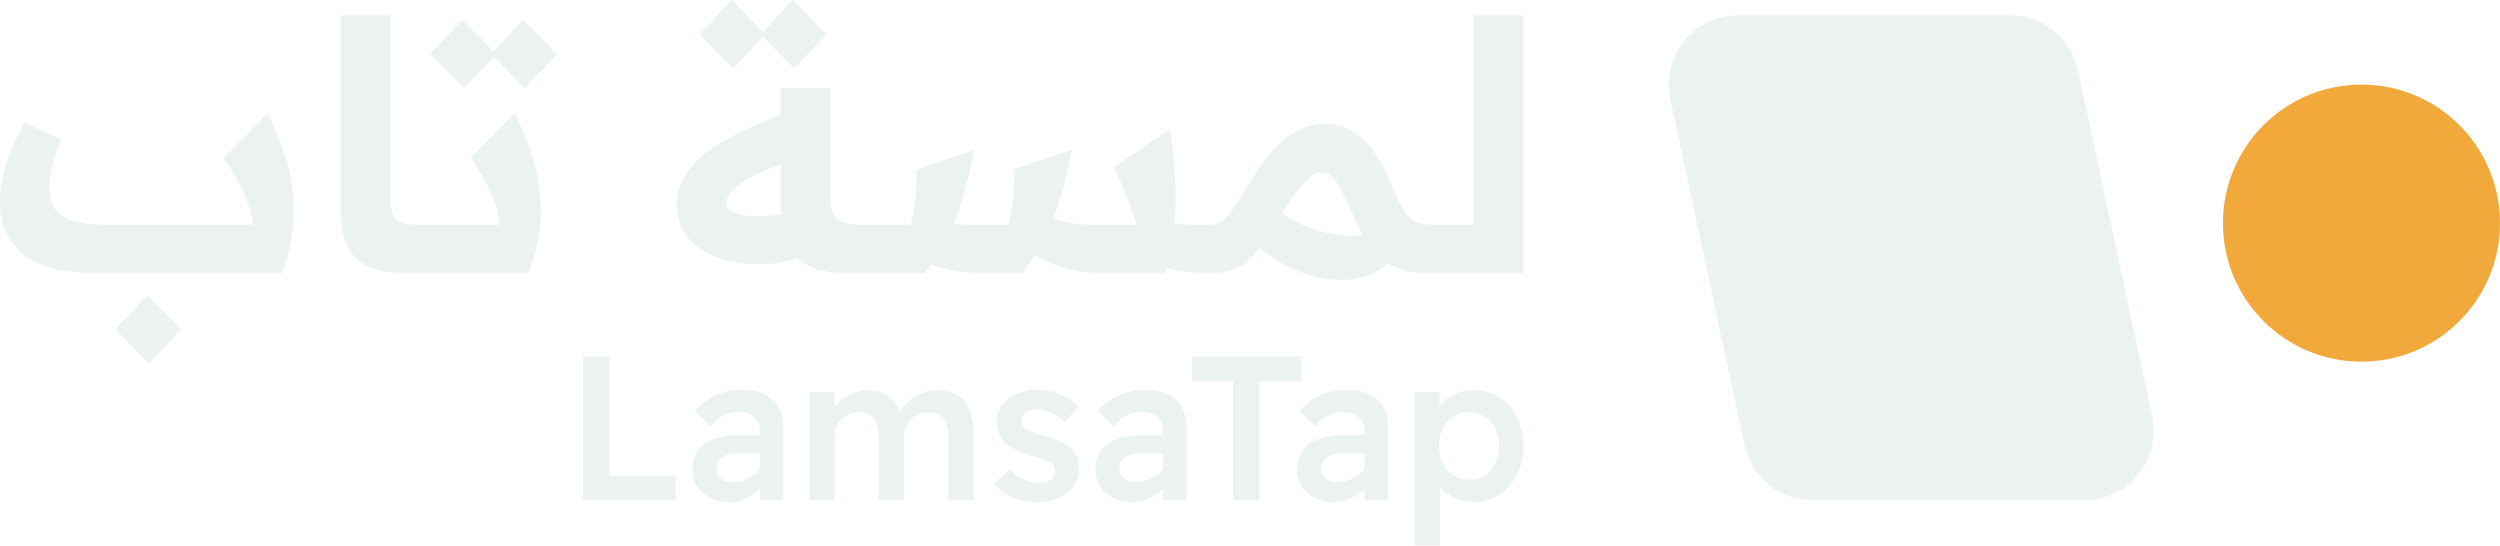
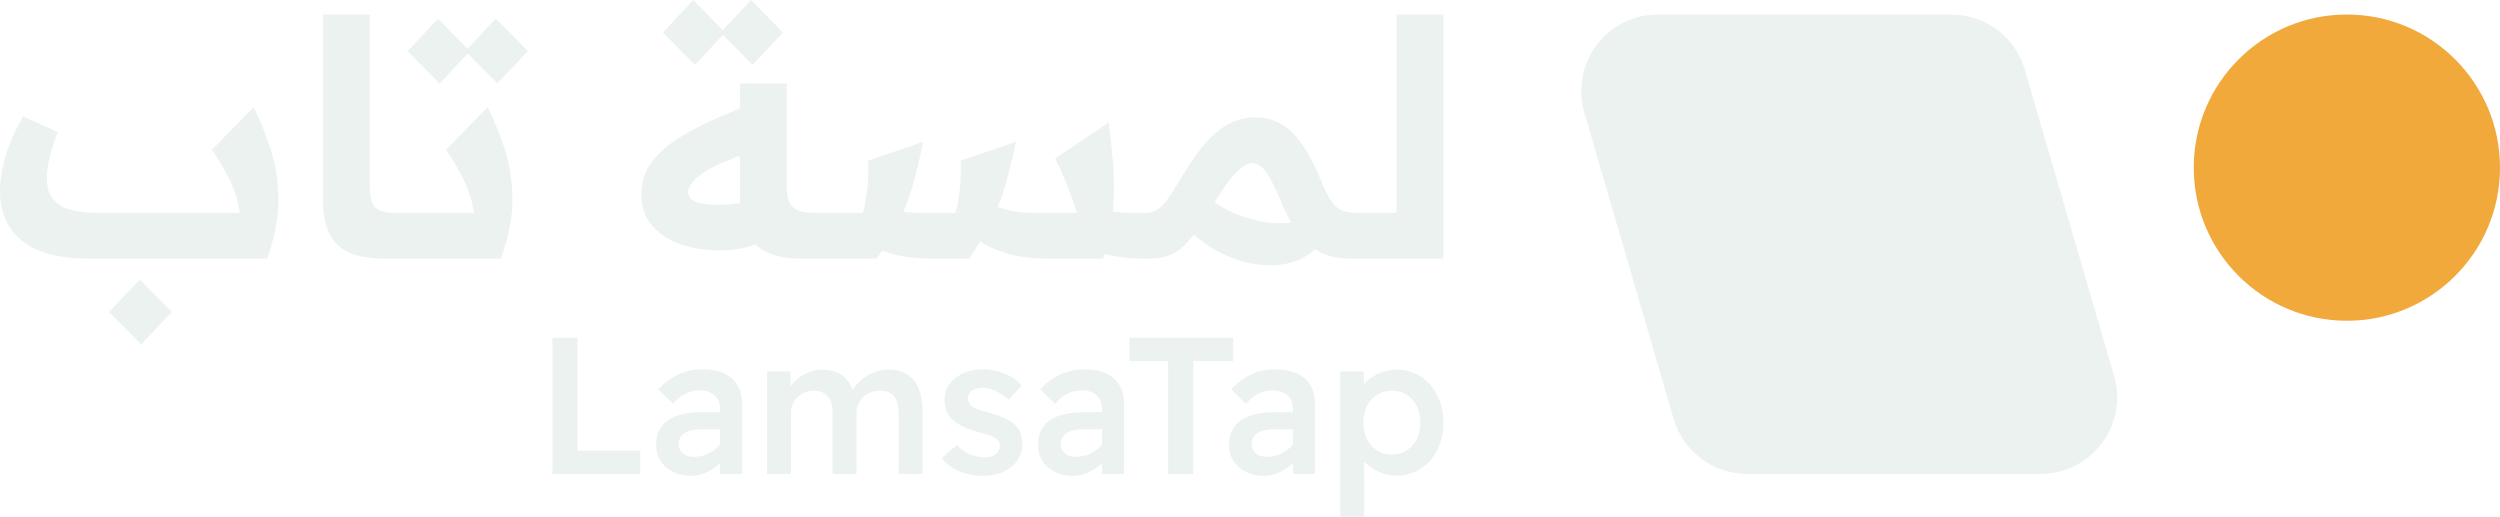
- <svg xmlns="http://www.w3.org/2000/svg" viewBox="0 -4.4 718.09 156.64" role="img">
-   <path fill="#ECF2F0" d="M27.33 74Q13.23 74 6.62 68.57Q0 63.13 0 53.4Q0 49 1.53 43.43Q3.07 37.87 7 30.9L17.53 35.63Q15.67 40.37 14.93 43.63Q14.2 46.9 14.2 49.53Q14.2 53.77 16.15 56.07Q18.1 58.37 21.57 59.25Q25.03 60.13 29.53 60.13H66.07L69.9 74ZM54.97 74V60.13H72.67Q72.13 55.53 69.92 50.77Q67.7 46 64.23 41L76.87 28.13Q79.83 34.03 82.05 40.83Q84.27 47.63 84.4 55.78Q84.53 63.93 81 74ZM54.97 60.13H55.97V74H54.97Q51.97 74 51.97 67.03Q51.97 60.13 54.97 60.13ZM42.83 100.03 33.07 90.17 42.37 80.37 52.07 90.17ZM116.43 74Q111.37 74 107.85 72.9Q104.33 71.8 102.13 69.62Q99.93 67.43 98.92 64.17Q97.9 60.9 97.9 56.6V0H112.1V51.87Q112.1 54.1 112.42 55.7Q112.73 57.3 113.57 58.28Q114.4 59.27 115.95 59.7Q117.5 60.13 120.03 60.13H123.9V74ZM123.93 74V60.13H143.63Q143.1 55.53 140.88 50.77Q138.67 46 135.2 41L147.83 28.13Q150.8 34.03 153.02 40.83Q155.23 47.63 155.33 55.78Q155.43 63.93 151.9 74ZM123.93 60.13H124.93V74H123.93Q120.93 74 120.93 67.03Q120.93 60.13 123.93 60.13ZM133.3 20.9 123.6 11.1 132.77 1.23 142.47 11.1ZM150.77 20.9 141.07 11.1 150.3 1.23 160 11.1ZM218.13 71.5Q211.27 71.5 205.9 69.5Q200.53 67.5 197.47 63.72Q194.4 59.93 194.4 54.63Q194.4 49.7 196.88 45.78Q199.37 41.87 204.05 38.6Q208.73 35.33 215.37 32.3Q222 29.27 230.23 26.1L232.47 40.23Q225.3 42.3 220.67 44.2Q216.03 46.1 213.4 47.85Q210.77 49.6 209.68 51.12Q208.6 52.63 208.6 53.87Q208.6 55.63 210.67 56.67Q212.73 57.7 217.73 57.7Q218.97 57.7 220.88 57.58Q222.8 57.47 225.2 57.08Q227.6 56.7 230.3 56L233.53 67.87Q229.63 69.67 226.15 70.58Q222.67 71.5 218.13 71.5ZM242.9 74Q236.9 74 233.22 72.4Q229.53 70.8 227.6 68.22Q225.67 65.63 224.98 62.5Q224.3 59.37 224.3 56.4V20.9H238.5V52.53Q238.5 56.67 240.4 58.4Q242.3 60.13 247.23 60.13H250.7V74ZM210.67 15.27 200.97 5.47 210.13 -4.4 219.83 5.47ZM228.13 15.27 218.43 5.47 227.67 -4.4 237.37 5.47ZM317.47 74Q311.07 74 306.52 72.77Q301.97 71.53 298.78 69.78Q295.6 68.03 293.2 66.4L300.63 57.53Q305.7 60.13 313.77 60.13H326.43Q325.6 57.37 324.72 54.93Q323.83 52.5 322.7 49.78Q321.57 47.07 319.87 43.63L336.1 32.73Q336.93 38.83 337.45 45.48Q337.97 52.13 337.4 59.23Q336.83 66.33 334.43 74ZM250.73 74V60.13H261.57Q262.17 58.1 262.58 55.55Q263 53 263.15 50.13Q263.3 47.27 263.17 44.3L279.87 38.57Q278.57 44.97 277.32 49.7Q276.07 54.43 274.5 58.28Q272.93 62.13 270.87 65.83Q268.8 69.53 265.8 74ZM282.93 74Q276.13 74 271.28 72.77Q266.43 71.53 263.35 69.85Q260.27 68.17 258.6 66.93L264.37 56.87Q267 58.4 270.68 59.27Q274.37 60.13 278.77 60.13H289.57Q290.17 58.5 290.58 55.92Q291 53.33 291.18 50.3Q291.37 47.27 291.23 44.3L308 38.57Q306.63 44.97 305.35 49.7Q304.07 54.43 302.53 58.28Q301 62.13 298.9 65.83Q296.8 69.53 293.87 74ZM346.43 74Q341.5 74 337.58 73.18Q333.67 72.37 330.67 71.05Q327.67 69.73 325.37 68.4L330.8 57.83Q332.03 58.43 333.45 58.83Q334.87 59.23 336.4 59.53Q337.93 59.83 339.63 59.98Q341.33 60.13 343.13 60.13H347.07V74ZM250.73 60.13H251.73V74H250.73Q247.73 74 247.73 67.03Q247.73 60.13 250.73 60.13ZM347.03 74V60.13H347.43Q348.83 60.13 349.98 59.63Q351.13 59.13 352.33 57.9Q353.53 56.67 355 54.45Q356.47 52.23 358.53 48.8Q361.47 43.9 364.2 40.48Q366.93 37.07 369.58 35.03Q372.23 33 374.92 32.08Q377.6 31.17 380.37 31.17Q384.73 31.17 388.23 33.1Q391.73 35.03 394.77 39.37Q397.8 43.7 400.77 51.1Q402.5 55.2 404.03 57.15Q405.57 59.1 407.42 59.62Q409.27 60.13 411.9 60.13H412.7V74H409.3Q404.93 74 401.7 72.72Q398.47 71.43 396.08 69.15Q393.7 66.87 391.97 64.03Q390.23 61.2 388.97 58.1Q387.03 53.47 385.52 50.58Q384 47.7 382.6 46.37Q381.2 45.03 379.57 45.03Q378.43 45.03 376.82 46.12Q375.2 47.2 373.17 49.67Q371.13 52.13 368.53 56.43Q365.93 60.8 363.92 63.85Q361.9 66.9 360.12 68.88Q358.33 70.87 356.53 71.98Q354.73 73.1 352.62 73.55Q350.5 74 347.7 74ZM400.27 69.43Q397 73.3 392.68 74.78Q388.37 76.27 383.67 76Q378.97 75.73 374.45 74.12Q369.93 72.5 366.15 69.98Q362.37 67.47 359.9 64.6L367.17 56.13Q368.93 57.6 371.88 59.15Q374.83 60.7 378.58 61.83Q382.33 62.97 386.55 63.23Q390.77 63.5 395.07 62.4ZM347.03 60.13H348.03V74H347.03Q344.03 74 344.03 67.03Q344.03 60.13 347.03 60.13ZM412.73 74V60.13H423.37V0H437.57V74ZM412.73 60.13H413.73V74H412.73Q409.73 74 409.73 67.03Q409.73 60.13 412.73 60.13ZM167.47 139.27V98H175.07V132.21H194.09V139.27ZM218.28 139.27V119.42Q218.28 116.88 216.6 115.42Q214.92 113.96 212.25 113.96Q209.75 113.96 207.76 114.95Q205.77 115.94 204.08 118.04L199.56 113.58Q202.35 110.62 205.71 109.08Q209.07 107.55 212.98 107.55Q216.65 107.55 219.34 108.73Q222.04 109.91 223.51 112.23Q224.98 114.55 224.98 117.95V139.27ZM209.4 139.86Q206.41 139.86 204.05 138.68Q201.68 137.5 200.29 135.41Q198.91 133.31 198.91 130.48Q198.91 128.03 199.79 126.16Q200.68 124.29 202.42 123.06Q204.15 121.84 206.78 121.2Q209.4 120.56 212.84 120.56H221.74L221.21 125.77H212.41Q210.82 125.77 209.58 126.05Q208.34 126.34 207.48 126.94Q206.61 127.54 206.19 128.34Q205.77 129.15 205.77 130.25Q205.77 131.41 206.36 132.27Q206.94 133.14 207.96 133.61Q208.97 134.08 210.3 134.08Q212.23 134.08 213.97 133.42Q215.71 132.76 217.07 131.58Q218.44 130.4 219.21 128.93L220.7 132.98Q219.46 135.02 217.66 136.55Q215.87 138.09 213.77 138.97Q211.68 139.86 209.4 139.86ZM232.53 139.27V108.2H239.62L239.72 114.49L238.54 115Q239.07 113.47 240.13 112.13Q241.2 110.79 242.66 109.8Q244.12 108.81 245.79 108.23Q247.46 107.65 249.19 107.65Q251.75 107.65 253.7 108.47Q255.66 109.3 256.99 111.01Q258.31 112.72 258.98 115.37L257.88 115.14L258.29 114.19Q259 112.82 260.17 111.63Q261.34 110.44 262.81 109.54Q264.29 108.63 265.91 108.14Q267.53 107.65 269.08 107.65Q272.64 107.65 274.98 109.08Q277.31 110.52 278.49 113.4Q279.67 116.28 279.67 120.54V139.27H272.42V121.01Q272.42 117.45 271.04 115.75Q269.65 114.05 266.76 114.05Q265.25 114.05 263.94 114.56Q262.64 115.06 261.68 115.97Q260.73 116.88 260.2 118.08Q259.67 119.28 259.67 120.74V139.27H252.42V120.91Q252.42 117.59 250.97 115.82Q249.53 114.05 246.84 114.05Q245.34 114.05 244.06 114.56Q242.77 115.06 241.82 115.95Q240.86 116.85 240.33 118.04Q239.8 119.24 239.8 120.66V139.27ZM298.14 139.86Q294.06 139.86 290.79 138.47Q287.53 137.09 285.45 134.47L290.13 130.46Q291.91 132.45 294.08 133.34Q296.24 134.24 298.69 134.24Q299.66 134.24 300.46 134Q301.27 133.76 301.87 133.3Q302.47 132.84 302.78 132.2Q303.1 131.56 303.1 130.78Q303.1 129.36 302.02 128.54Q301.47 128.16 300.21 127.68Q298.95 127.2 296.97 126.69Q293.76 125.86 291.63 124.78Q289.5 123.7 288.28 122.33Q287.3 121.19 286.82 119.79Q286.33 118.4 286.33 116.71Q286.33 114.02 287.9 111.95Q289.46 109.89 292.07 108.72Q294.69 107.55 297.87 107.55Q300.19 107.55 302.4 108.14Q304.61 108.73 306.51 109.83Q308.4 110.93 309.76 112.44L305.77 116.86Q304.69 115.78 303.35 114.95Q302.02 114.11 300.66 113.63Q299.3 113.15 298.16 113.15Q297.04 113.15 296.15 113.36Q295.26 113.56 294.66 113.99Q294.06 114.41 293.74 115.03Q293.43 115.65 293.43 116.41Q293.47 117.14 293.79 117.76Q294.12 118.38 294.71 118.83Q295.31 119.24 296.62 119.75Q297.93 120.26 299.99 120.78Q302.88 121.54 304.82 122.48Q306.75 123.41 307.89 124.63Q309.01 125.71 309.47 127.13Q309.93 128.56 309.93 130.29Q309.93 133.06 308.37 135.23Q306.81 137.4 304.15 138.63Q301.48 139.86 298.14 139.86ZM334.07 139.27V119.42Q334.07 116.88 332.39 115.42Q330.71 113.96 328.03 113.96Q325.54 113.96 323.54 114.95Q321.55 115.94 319.86 118.04L315.34 113.58Q318.13 110.62 321.49 109.08Q324.85 107.55 328.76 107.55Q332.43 107.55 335.13 108.73Q337.82 109.91 339.29 112.23Q340.77 114.55 340.77 117.95V139.27ZM325.18 139.86Q322.2 139.86 319.83 138.68Q317.46 137.5 316.08 135.41Q314.69 133.31 314.69 130.48Q314.69 128.03 315.57 126.16Q316.46 124.29 318.2 123.06Q319.94 121.84 322.56 121.2Q325.18 120.56 328.62 120.56H337.52L336.99 125.77H328.19Q326.6 125.77 325.36 126.05Q324.12 126.34 323.26 126.94Q322.39 127.54 321.97 128.34Q321.55 129.15 321.55 130.25Q321.55 131.41 322.14 132.27Q322.73 133.14 323.74 133.61Q324.75 134.08 326.09 134.08Q328.01 134.08 329.75 133.42Q331.49 132.76 332.86 131.58Q334.22 130.4 334.99 128.93L336.48 132.98Q335.24 135.02 333.45 136.55Q331.65 138.09 329.56 138.97Q327.46 139.86 325.18 139.86ZM354.13 139.27V105.05H342.38V98H373.86V105.05H361.73V139.27ZM391.96 139.27V119.42Q391.96 116.88 390.28 115.42Q388.6 113.96 385.92 113.96Q383.43 113.96 381.43 114.95Q379.44 115.94 377.75 118.04L373.23 113.58Q376.02 110.62 379.38 109.08Q382.74 107.55 386.65 107.55Q390.33 107.55 393.02 108.73Q395.71 109.91 397.18 112.23Q398.66 114.55 398.66 117.95V139.27ZM383.08 139.86Q380.09 139.86 377.72 138.68Q375.35 137.5 373.97 135.41Q372.58 133.31 372.58 130.48Q372.58 128.03 373.47 126.16Q374.35 124.29 376.09 123.06Q377.83 121.84 380.45 121.2Q383.08 120.56 386.51 120.56H395.42L394.89 125.77H386.08Q384.49 125.77 383.25 126.05Q382.01 126.34 381.15 126.94Q380.28 127.54 379.86 128.34Q379.44 129.15 379.44 130.25Q379.44 131.41 380.03 132.27Q380.62 133.14 381.63 133.61Q382.64 134.08 383.98 134.08Q385.9 134.08 387.64 133.42Q389.38 132.76 390.75 131.58Q392.11 130.4 392.88 128.93L394.37 132.98Q393.14 135.02 391.34 136.55Q389.54 138.09 387.45 138.97Q385.35 139.86 383.08 139.86ZM406.3 152.24V108.2H413.4L413.53 115.21L412.3 114.68Q412.65 112.88 414.29 111.27Q415.93 109.67 418.33 108.66Q420.73 107.65 423.32 107.65Q427.45 107.65 430.65 109.71Q433.85 111.78 435.71 115.4Q437.57 119.03 437.57 123.72Q437.57 128.34 435.73 131.98Q433.89 135.61 430.68 137.7Q427.47 139.8 423.42 139.8Q420.71 139.8 418.21 138.73Q415.72 137.66 413.99 135.97Q412.26 134.28 411.82 132.41L413.57 131.56V152.24ZM421.98 133.39Q424.5 133.39 426.43 132.15Q428.37 130.92 429.48 128.72Q430.59 126.53 430.59 123.72Q430.59 120.89 429.5 118.72Q428.41 116.55 426.47 115.3Q424.54 114.05 421.98 114.05Q419.41 114.05 417.46 115.28Q415.52 116.51 414.4 118.69Q413.28 120.87 413.28 123.72Q413.28 126.53 414.4 128.72Q415.52 130.92 417.46 132.15Q419.41 133.39 421.98 133.39ZM501.11 123.54L479.79 24.06A19.9 19.9 0 0 1 499.24 0L577.4 0A19.9 19.9 0 0 1 596.85 15.73L618.17 115.21A19.9 19.9 0 0 1 598.72 139.27L520.56 139.27A19.9 19.9 0 0 1 501.11 123.54Z" />
-   <path fill="#F2A93B" d="M638.51 59.69A39.79 39.79 0 1 0 718.09 59.69A39.79 39.79 0 1 0 638.51 59.69Z" />
+ <svg xmlns="http://www.w3.org/2000/svg" viewBox="0 -4.4 757.88 156.64" role="img">
+   <path fill="#ECF2F0" d="M27.33 74Q13.23 74 6.62 68.57Q0 63.13 0 53.4Q0 49 1.53 43.43Q3.07 37.87 7 30.9L17.53 35.63Q15.67 40.37 14.93 43.63Q14.2 46.9 14.2 49.53Q14.2 53.77 16.15 56.07Q18.1 58.37 21.57 59.25Q25.03 60.13 29.53 60.13H66.07L69.9 74ZM54.97 74V60.13H72.67Q72.13 55.53 69.92 50.77Q67.7 46 64.23 41L76.87 28.13Q79.83 34.03 82.05 40.83Q84.27 47.63 84.4 55.78Q84.53 63.93 81 74ZM54.97 60.13H55.97V74H54.97Q51.97 74 51.97 67.03Q51.97 60.13 54.97 60.13ZM42.83 100.03 33.07 90.17 42.37 80.37 52.07 90.17ZM116.43 74Q111.37 74 107.85 72.9Q104.33 71.8 102.13 69.62Q99.93 67.43 98.92 64.17Q97.9 60.9 97.9 56.6V0H112.1V51.87Q112.1 54.1 112.42 55.7Q112.73 57.3 113.57 58.28Q114.4 59.27 115.95 59.7Q117.5 60.13 120.03 60.13H123.9V74ZM123.93 74V60.13H143.63Q143.1 55.53 140.88 50.77Q138.67 46 135.2 41L147.83 28.13Q150.8 34.03 153.02 40.83Q155.23 47.63 155.33 55.78Q155.43 63.93 151.9 74ZM123.93 60.13H124.93V74H123.93Q120.93 74 120.93 67.03Q120.93 60.13 123.93 60.13ZM133.3 20.9 123.6 11.1 132.77 1.23 142.47 11.1ZM150.77 20.9 141.07 11.1 150.3 1.23 160 11.1ZM218.13 71.5Q211.27 71.5 205.9 69.5Q200.53 67.5 197.47 63.72Q194.4 59.93 194.4 54.63Q194.4 49.7 196.88 45.78Q199.37 41.87 204.05 38.6Q208.73 35.33 215.37 32.3Q222 29.27 230.23 26.1L232.47 40.23Q225.3 42.3 220.67 44.2Q216.03 46.1 213.4 47.85Q210.77 49.6 209.68 51.12Q208.6 52.63 208.6 53.87Q208.6 55.63 210.67 56.67Q212.73 57.7 217.73 57.7Q218.97 57.7 220.88 57.58Q222.8 57.47 225.2 57.08Q227.6 56.7 230.3 56L233.53 67.87Q229.63 69.67 226.15 70.58Q222.67 71.5 218.13 71.5ZM242.9 74Q236.9 74 233.22 72.4Q229.53 70.8 227.6 68.22Q225.67 65.63 224.98 62.5Q224.3 59.37 224.3 56.4V20.9H238.5V52.53Q238.5 56.67 240.4 58.4Q242.3 60.13 247.23 60.13H250.7V74ZM210.67 15.27 200.97 5.47 210.13 -4.4 219.83 5.47ZM228.13 15.27 218.43 5.47 227.67 -4.4 237.37 5.47ZM317.47 74Q311.07 74 306.52 72.77Q301.97 71.53 298.78 69.78Q295.6 68.03 293.2 66.4L300.63 57.53Q305.7 60.13 313.77 60.13H326.43Q325.6 57.37 324.72 54.93Q323.83 52.5 322.7 49.78Q321.57 47.07 319.87 43.63L336.1 32.73Q336.93 38.83 337.45 45.48Q337.97 52.13 337.4 59.23Q336.83 66.33 334.43 74ZM250.73 74V60.13H261.57Q262.17 58.1 262.58 55.55Q263 53 263.15 50.13Q263.3 47.27 263.17 44.3L279.87 38.57Q278.57 44.97 277.32 49.7Q276.07 54.43 274.5 58.28Q272.93 62.13 270.87 65.83Q268.8 69.53 265.8 74ZM282.93 74Q276.13 74 271.28 72.77Q266.43 71.53 263.35 69.85Q260.27 68.17 258.6 66.93L264.37 56.87Q267 58.4 270.68 59.27Q274.37 60.13 278.77 60.13H289.57Q290.17 58.5 290.58 55.92Q291 53.33 291.18 50.3Q291.37 47.27 291.23 44.3L308 38.57Q306.63 44.97 305.35 49.7Q304.07 54.43 302.53 58.28Q301 62.13 298.9 65.83Q296.8 69.53 293.87 74ZM346.43 74Q341.5 74 337.58 73.18Q333.67 72.37 330.67 71.05Q327.67 69.73 325.37 68.4L330.8 57.83Q332.03 58.43 333.45 58.83Q334.87 59.23 336.4 59.53Q337.93 59.83 339.63 59.98Q341.33 60.13 343.13 60.13H347.07V74ZM250.73 60.13H251.73V74H250.73Q247.73 74 247.73 67.03Q247.73 60.13 250.73 60.13ZM347.03 74V60.13H347.43Q348.83 60.13 349.98 59.63Q351.13 59.13 352.33 57.9Q353.53 56.67 355 54.45Q356.47 52.23 358.53 48.8Q361.47 43.9 364.2 40.48Q366.93 37.07 369.58 35.03Q372.23 33 374.92 32.08Q377.6 31.17 380.37 31.17Q384.73 31.17 388.23 33.1Q391.73 35.03 394.77 39.37Q397.8 43.7 400.77 51.1Q402.5 55.2 404.03 57.15Q405.57 59.1 407.42 59.62Q409.27 60.13 411.9 60.13H412.7V74H409.3Q404.93 74 401.7 72.72Q398.47 71.43 396.08 69.15Q393.7 66.87 391.97 64.03Q390.23 61.2 388.97 58.1Q387.03 53.47 385.52 50.58Q384 47.7 382.6 46.37Q381.2 45.03 379.57 45.03Q378.43 45.03 376.82 46.12Q375.2 47.2 373.17 49.67Q371.13 52.13 368.53 56.43Q365.93 60.8 363.92 63.85Q361.9 66.9 360.12 68.88Q358.33 70.87 356.53 71.98Q354.73 73.1 352.62 73.55Q350.5 74 347.7 74ZM400.27 69.43Q397 73.3 392.68 74.78Q388.37 76.27 383.67 76Q378.97 75.73 374.45 74.12Q369.93 72.5 366.15 69.98Q362.37 67.47 359.9 64.6L367.17 56.13Q368.93 57.6 371.88 59.15Q374.83 60.7 378.58 61.83Q382.33 62.97 386.55 63.23Q390.77 63.5 395.07 62.4ZM347.03 60.13H348.03V74H347.03Q344.03 74 344.03 67.03Q344.03 60.13 347.03 60.13ZM412.73 74V60.13H423.37V0H437.57V74ZM412.73 60.13H413.73V74H412.73Q409.73 74 409.73 67.03Q409.73 60.13 412.73 60.13ZM167.47 139.27V98H175.07V132.21H194.09V139.27ZM218.28 139.27V119.42Q218.28 116.88 216.6 115.42Q214.92 113.96 212.25 113.96Q209.75 113.96 207.76 114.95Q205.77 115.94 204.08 118.04L199.56 113.58Q202.35 110.62 205.71 109.08Q209.07 107.55 212.98 107.55Q216.65 107.55 219.34 108.73Q222.04 109.91 223.51 112.23Q224.98 114.55 224.98 117.95V139.27ZM209.4 139.86Q206.41 139.86 204.05 138.68Q201.68 137.5 200.29 135.41Q198.91 133.31 198.91 130.48Q198.91 128.03 199.79 126.16Q200.68 124.29 202.42 123.06Q204.15 121.84 206.78 121.2Q209.4 120.56 212.84 120.56H221.74L221.21 125.77H212.41Q210.82 125.77 209.58 126.05Q208.34 126.34 207.48 126.94Q206.61 127.54 206.19 128.34Q205.77 129.15 205.77 130.25Q205.77 131.41 206.36 132.27Q206.94 133.14 207.96 133.61Q208.97 134.08 210.3 134.08Q212.23 134.08 213.97 133.42Q215.71 132.76 217.07 131.58Q218.44 130.4 219.21 128.93L220.7 132.98Q219.46 135.02 217.66 136.55Q215.87 138.09 213.77 138.97Q211.68 139.86 209.4 139.86ZM232.53 139.27V108.2H239.62L239.72 114.49L238.54 115Q239.07 113.47 240.13 112.13Q241.2 110.79 242.66 109.8Q244.12 108.81 245.79 108.23Q247.46 107.65 249.19 107.65Q251.75 107.65 253.7 108.47Q255.66 109.3 256.99 111.01Q258.31 112.72 258.98 115.37L257.88 115.14L258.29 114.19Q259 112.82 260.17 111.63Q261.34 110.44 262.81 109.54Q264.29 108.63 265.91 108.14Q267.53 107.65 269.08 107.65Q272.64 107.65 274.98 109.08Q277.31 110.52 278.49 113.4Q279.67 116.28 279.67 120.54V139.27H272.42V121.01Q272.42 117.45 271.04 115.75Q269.65 114.05 266.76 114.05Q265.25 114.05 263.94 114.56Q262.64 115.06 261.68 115.97Q260.73 116.88 260.2 118.08Q259.67 119.28 259.67 120.74V139.27H252.42V120.91Q252.42 117.59 250.97 115.82Q249.53 114.05 246.84 114.05Q245.34 114.05 244.06 114.56Q242.77 115.06 241.82 115.95Q240.86 116.85 240.33 118.04Q239.8 119.24 239.8 120.66V139.27ZM298.14 139.86Q294.06 139.86 290.79 138.47Q287.53 137.09 285.45 134.47L290.13 130.46Q291.91 132.45 294.08 133.34Q296.24 134.24 298.69 134.24Q299.66 134.24 300.46 134Q301.27 133.76 301.87 133.3Q302.47 132.84 302.78 132.2Q303.1 131.56 303.1 130.78Q303.1 129.36 302.02 128.54Q301.47 128.16 300.21 127.68Q298.95 127.2 296.97 126.69Q293.76 125.86 291.63 124.78Q289.5 123.7 288.28 122.33Q287.3 121.19 286.82 119.79Q286.33 118.4 286.33 116.71Q286.33 114.02 287.9 111.95Q289.46 109.89 292.07 108.72Q294.69 107.55 297.87 107.55Q300.19 107.55 302.4 108.14Q304.61 108.73 306.51 109.83Q308.4 110.93 309.76 112.44L305.77 116.86Q304.69 115.78 303.35 114.95Q302.02 114.11 300.66 113.63Q299.3 113.15 298.16 113.15Q297.04 113.15 296.15 113.36Q295.26 113.56 294.66 113.99Q294.06 114.41 293.74 115.03Q293.43 115.65 293.43 116.41Q293.47 117.14 293.79 117.76Q294.12 118.38 294.71 118.83Q295.31 119.24 296.62 119.75Q297.93 120.26 299.99 120.78Q302.88 121.54 304.82 122.48Q306.75 123.41 307.89 124.63Q309.01 125.71 309.47 127.13Q309.93 128.56 309.93 130.29Q309.93 133.06 308.37 135.23Q306.81 137.4 304.15 138.63Q301.48 139.86 298.14 139.86ZM334.07 139.27V119.42Q334.07 116.88 332.39 115.42Q330.71 113.96 328.03 113.96Q325.54 113.96 323.54 114.95Q321.55 115.94 319.86 118.04L315.34 113.58Q318.13 110.62 321.49 109.08Q324.85 107.55 328.76 107.55Q332.43 107.55 335.13 108.73Q337.82 109.91 339.29 112.23Q340.77 114.55 340.77 117.95V139.27ZM325.18 139.86Q322.2 139.86 319.83 138.68Q317.46 137.5 316.08 135.41Q314.69 133.31 314.69 130.48Q314.69 128.03 315.57 126.16Q316.46 124.29 318.2 123.06Q319.94 121.84 322.56 121.2Q325.18 120.56 328.62 120.56H337.52L336.99 125.77H328.19Q326.6 125.77 325.36 126.05Q324.12 126.34 323.26 126.94Q322.39 127.54 321.97 128.34Q321.55 129.15 321.55 130.25Q321.55 131.41 322.14 132.27Q322.73 133.14 323.74 133.61Q324.75 134.08 326.09 134.08Q328.01 134.08 329.75 133.42Q331.49 132.76 332.86 131.58Q334.22 130.4 334.99 128.93L336.48 132.98Q335.24 135.02 333.45 136.55Q331.65 138.09 329.56 138.97Q327.46 139.86 325.18 139.86ZM354.13 139.27V105.05H342.38V98H373.86V105.05H361.73V139.27ZM391.96 139.27V119.42Q391.96 116.88 390.28 115.42Q388.6 113.96 385.92 113.96Q383.43 113.96 381.43 114.95Q379.44 115.94 377.75 118.04L373.23 113.58Q376.02 110.62 379.38 109.08Q382.74 107.55 386.65 107.55Q390.33 107.55 393.02 108.73Q395.71 109.91 397.18 112.23Q398.66 114.55 398.66 117.95V139.27ZM383.08 139.86Q380.09 139.86 377.72 138.68Q375.35 137.5 373.97 135.41Q372.58 133.31 372.58 130.48Q372.58 128.03 373.47 126.16Q374.35 124.29 376.09 123.06Q377.83 121.84 380.45 121.2Q383.08 120.56 386.51 120.56H395.42L394.89 125.77H386.08Q384.49 125.77 383.25 126.05Q382.01 126.34 381.15 126.94Q380.28 127.54 379.86 128.34Q379.44 129.15 379.44 130.25Q379.44 131.41 380.03 132.27Q380.62 133.14 381.63 133.61Q382.64 134.08 383.98 134.08Q385.9 134.08 387.64 133.42Q389.38 132.76 390.75 131.58Q392.11 130.4 392.88 128.93L394.37 132.98Q393.14 135.02 391.34 136.55Q389.54 138.09 387.45 138.97Q385.35 139.86 383.08 139.86ZM406.3 152.24V108.2H413.4L413.53 115.21L412.3 114.68Q412.65 112.88 414.29 111.27Q415.93 109.67 418.33 108.66Q420.73 107.65 423.32 107.65Q427.45 107.65 430.65 109.71Q433.85 111.78 435.71 115.4Q437.57 119.03 437.57 123.72Q437.57 128.34 435.73 131.98Q433.89 135.61 430.68 137.7Q427.47 139.8 423.42 139.8Q420.71 139.8 418.21 138.73Q415.72 137.66 413.99 135.97Q412.26 134.28 411.82 132.41L413.57 131.56V152.24ZM421.98 133.39Q424.5 133.39 426.43 132.15Q428.37 130.92 429.48 128.72Q430.59 126.53 430.59 123.72Q430.59 120.89 429.5 118.72Q428.41 116.55 426.47 115.3Q424.54 114.05 421.98 114.05Q419.41 114.05 417.46 115.28Q415.52 116.51 414.4 118.69Q413.28 120.87 413.28 123.72Q413.28 126.53 414.4 128.72Q415.52 130.92 417.46 132.15Q419.41 133.39 421.98 133.39ZM507.35 122.55L480.28 29.71A23.21 23.21 0 0 1 502.56 0L591.54 0A23.21 23.21 0 0 1 613.82 16.71L640.9 109.56A23.21 23.21 0 0 1 618.61 139.27L529.64 139.27A23.21 23.21 0 0 1 507.35 122.55Z" />
+   <path fill="#F2A93B" d="M665.04 46.42A46.42 46.42 0 1 0 757.88 46.42A46.42 46.42 0 1 0 665.04 46.42Z" />
</svg>
